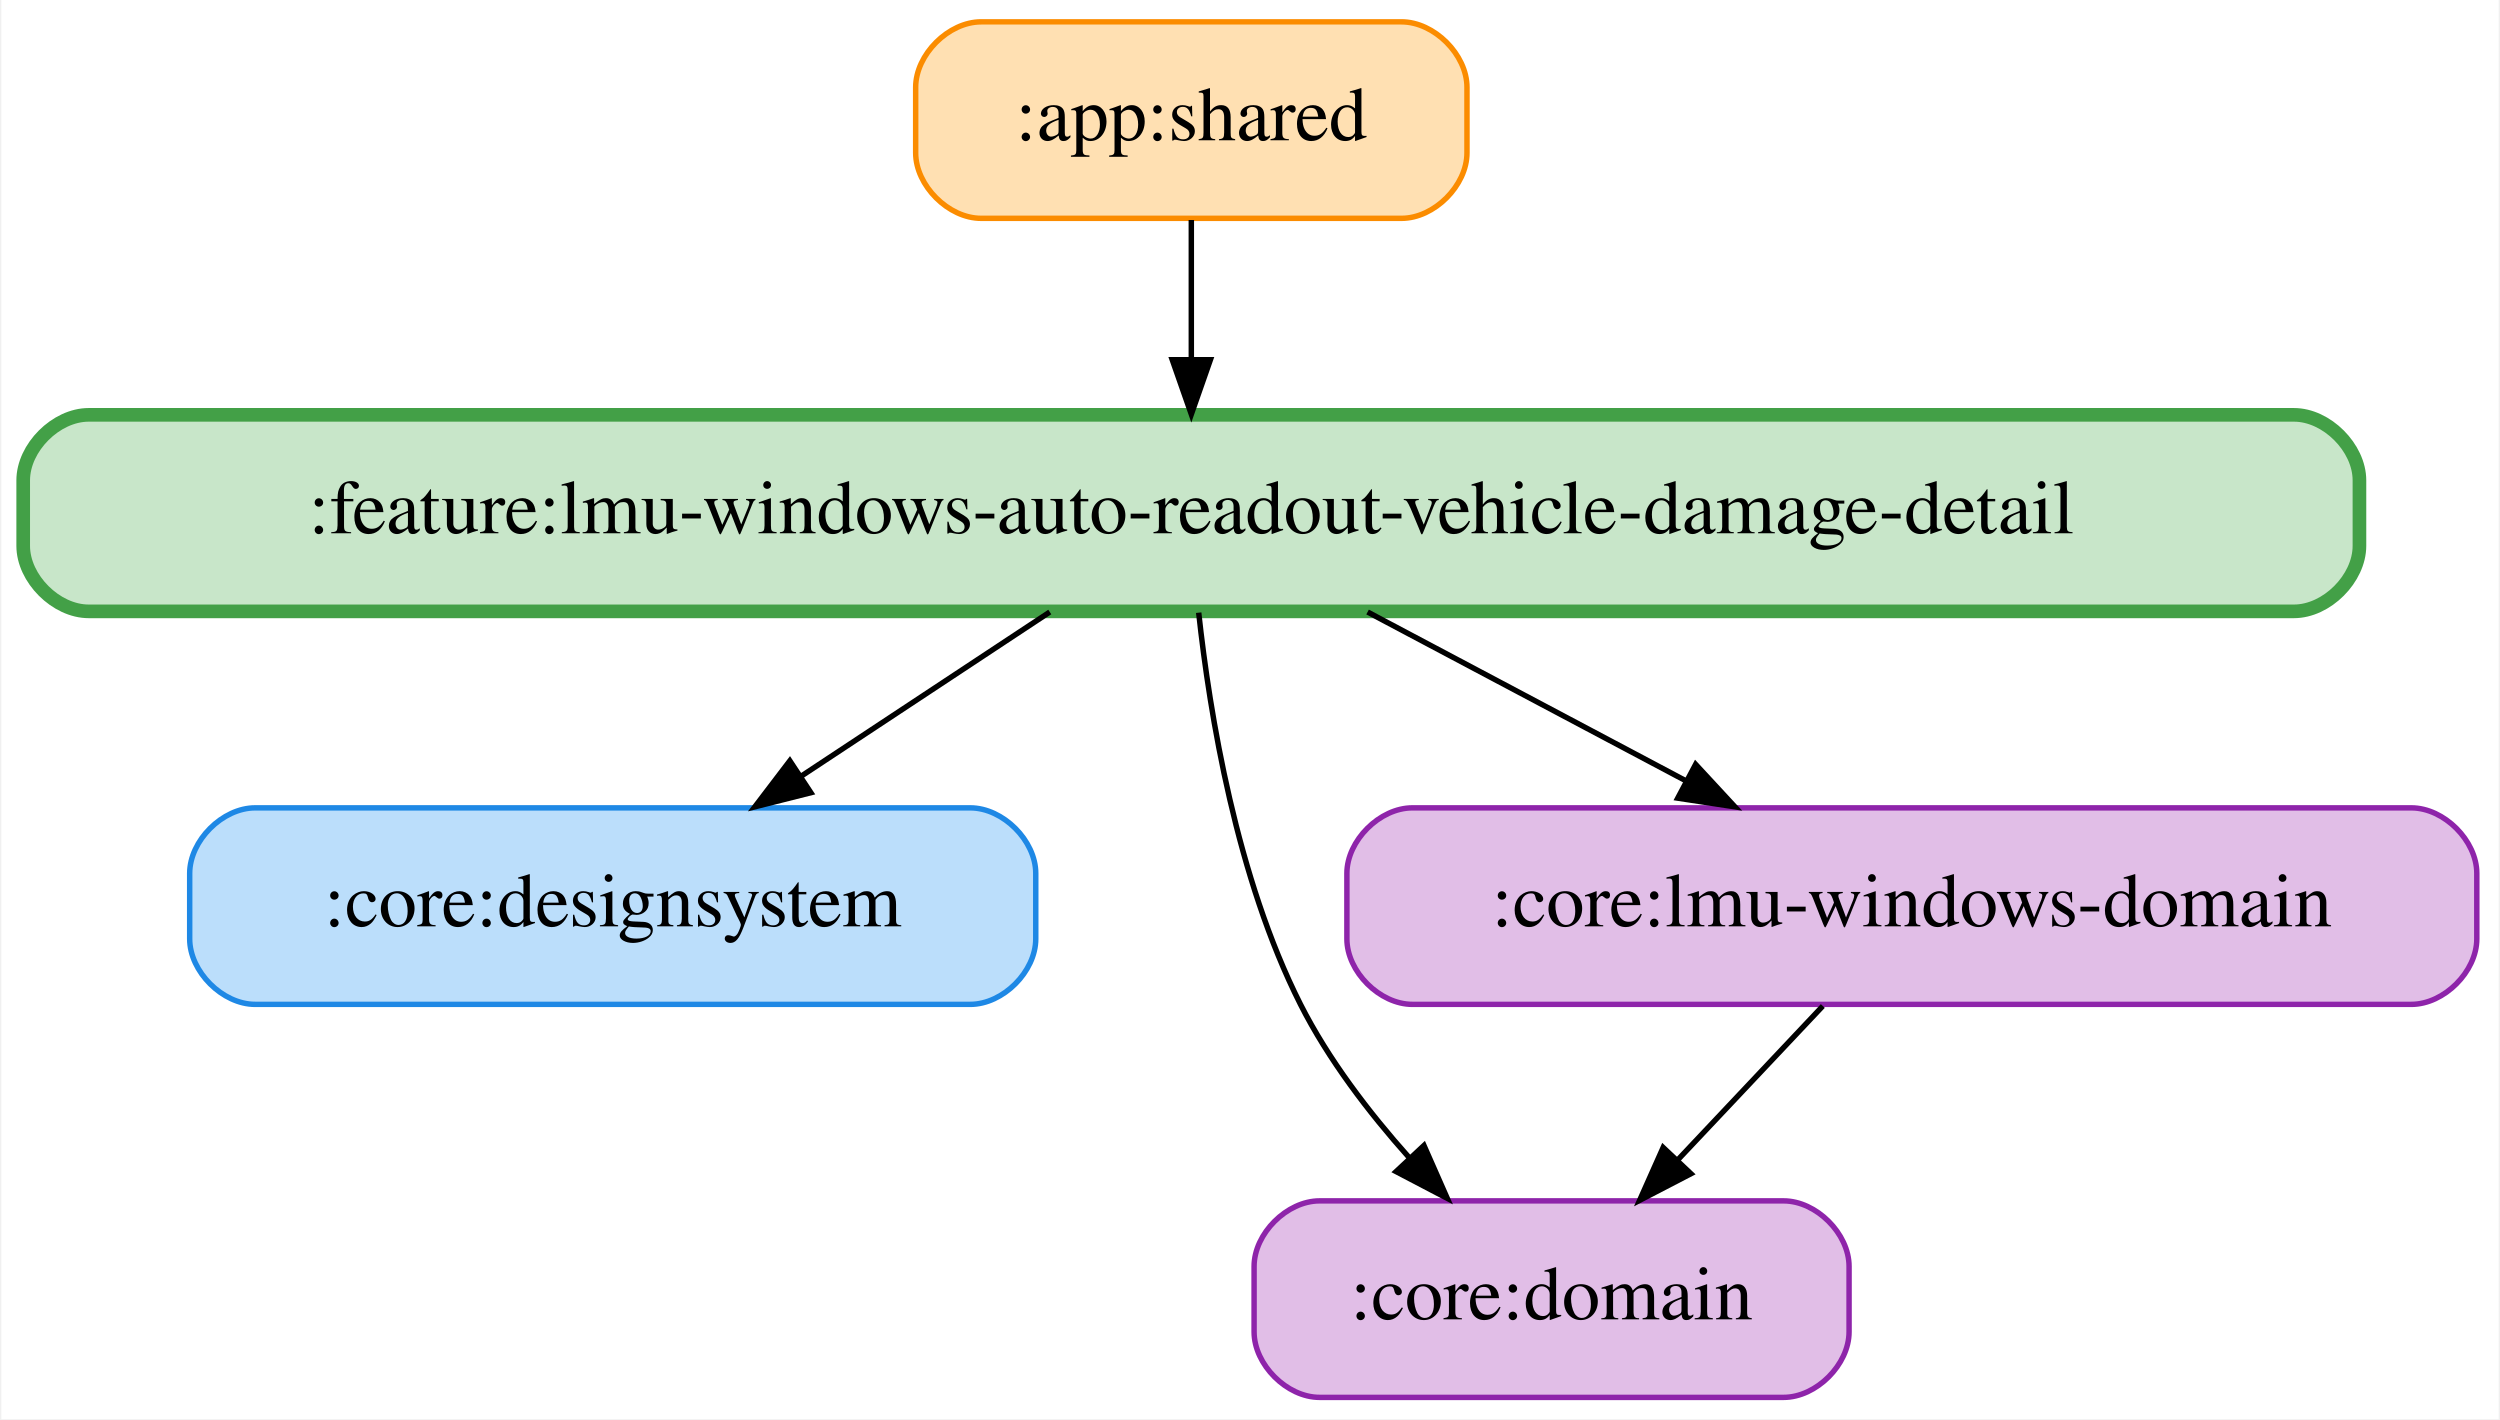
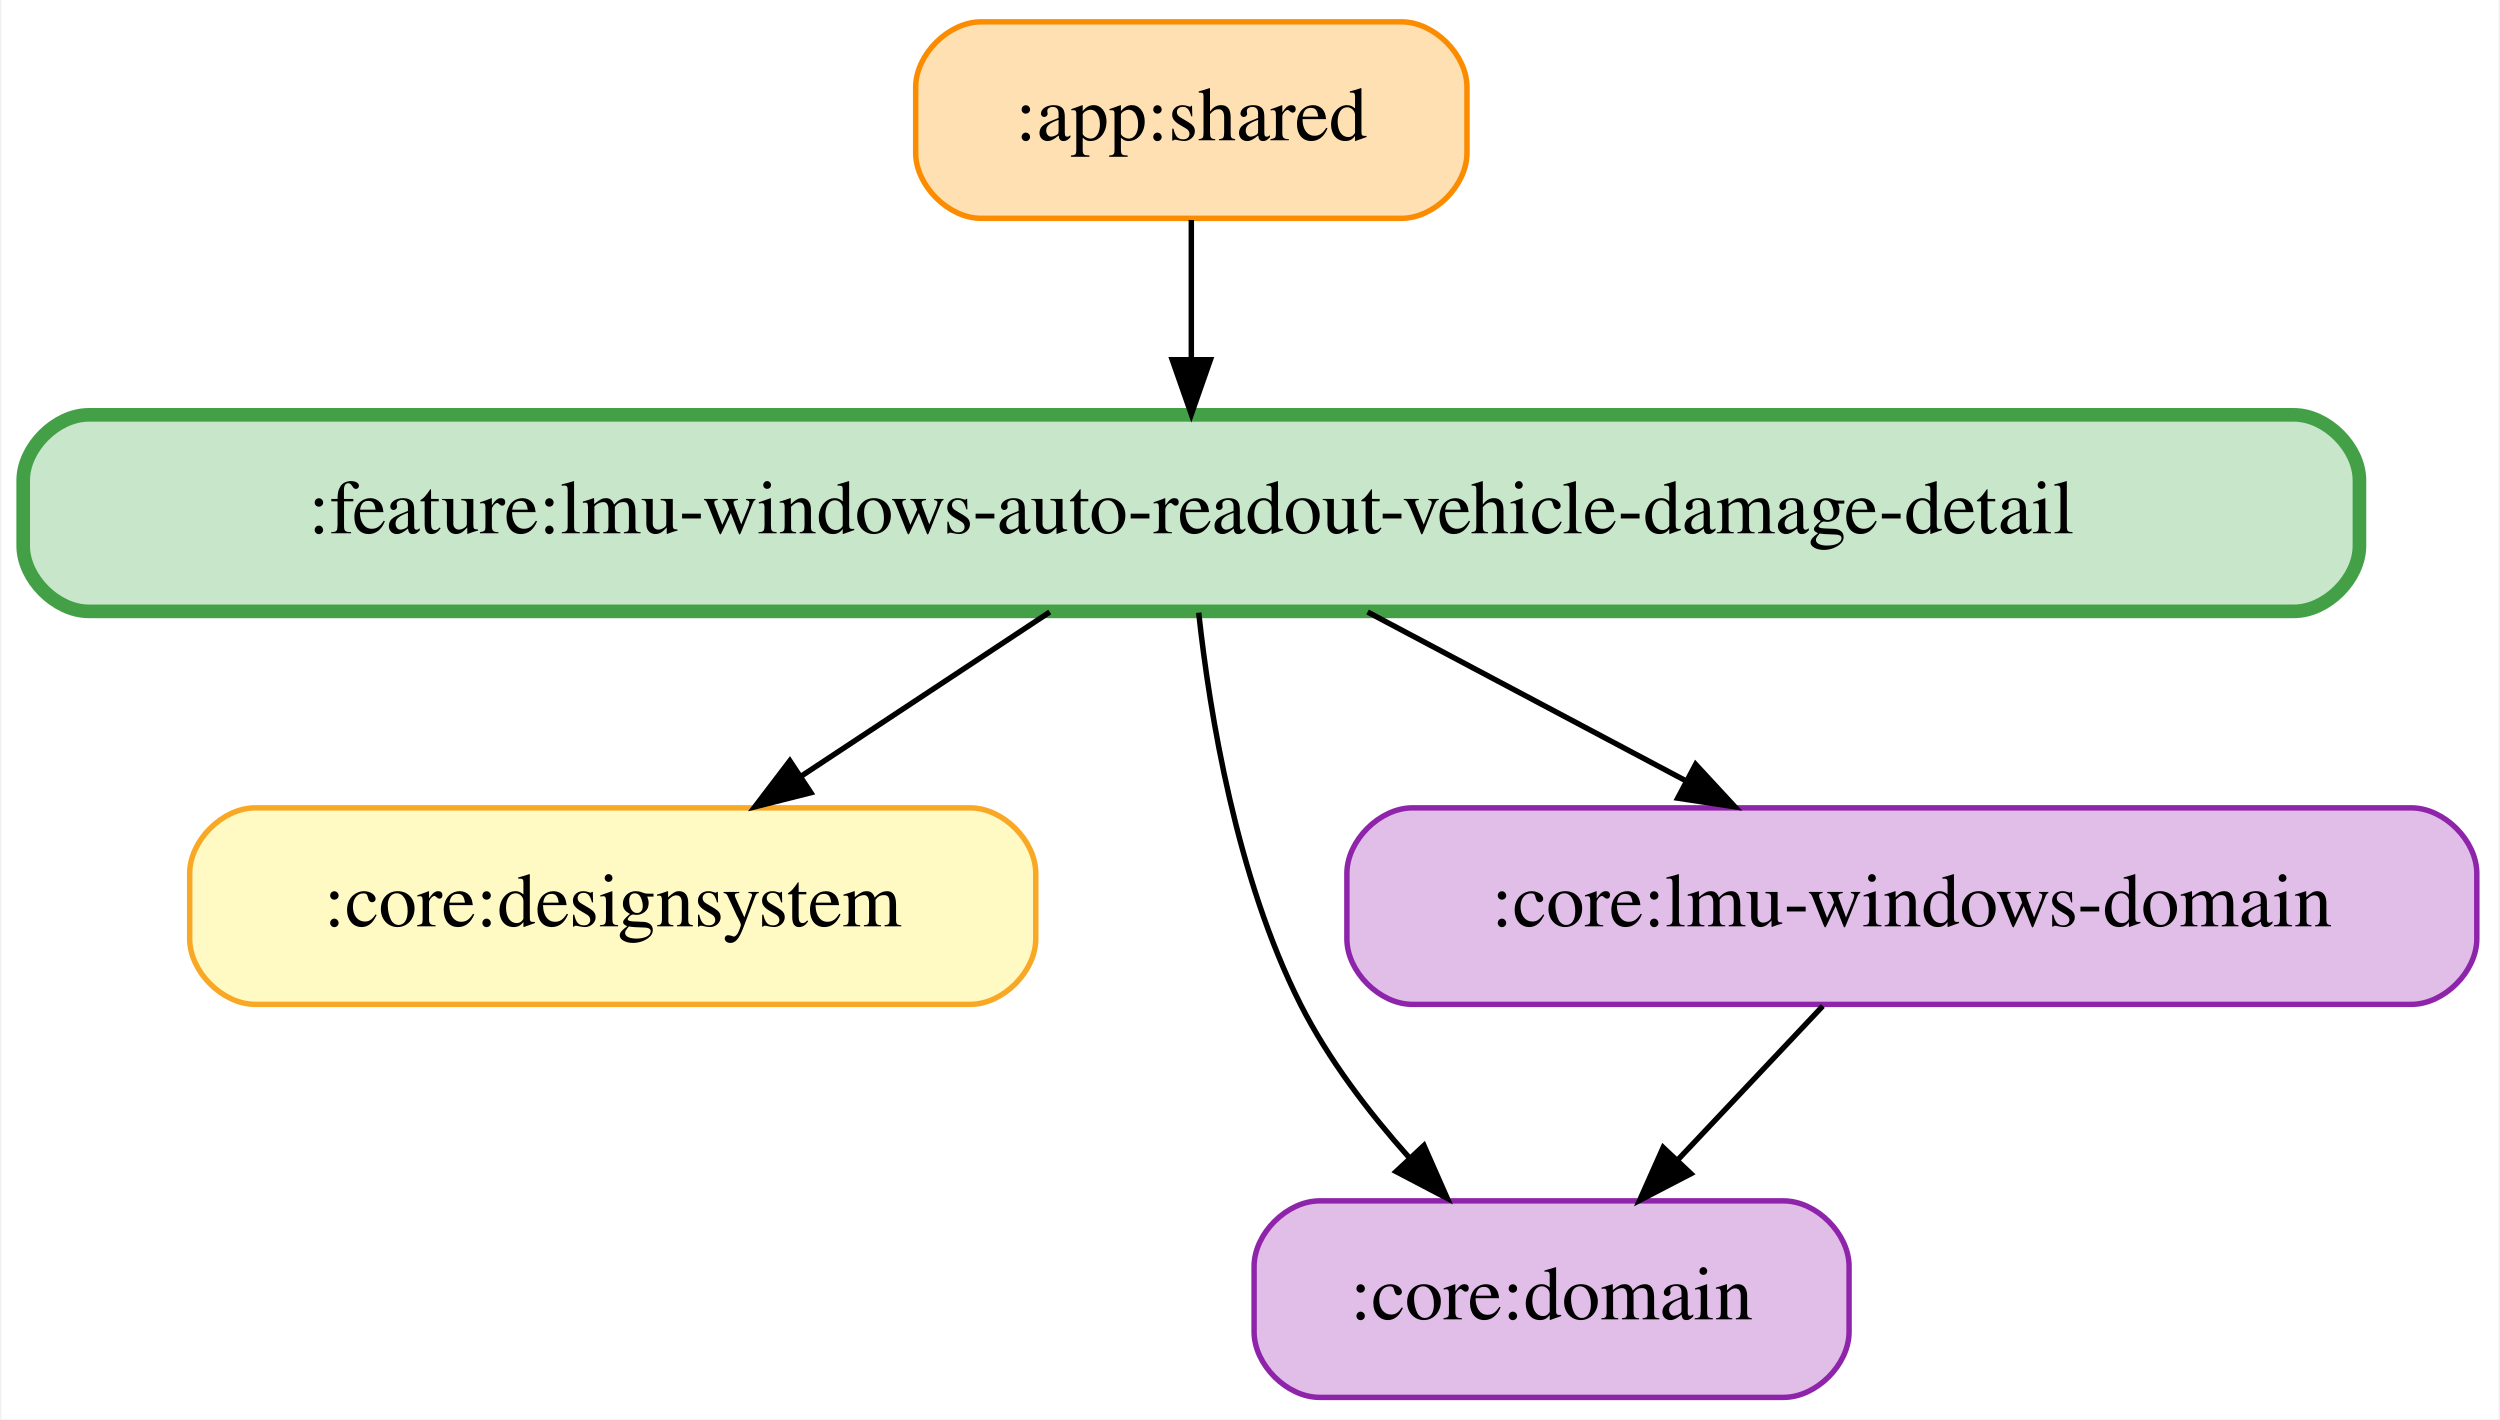
<svg xmlns="http://www.w3.org/2000/svg" width="458pt" height="260pt" viewBox="0.00 0.00 457.50 260.00">
  <g id="graph0" class="graph" transform="scale(1 1) rotate(0) translate(4 256)">
    <polygon fill="white" stroke="transparent" points="-4,4 -4,-256 453.5,-256 453.5,4 -4,4" />
    <g id="node1" class="node">
      <path fill="#ffe0b2" stroke="#fb8c00" d="M252.5,-252C252.5,-252 175.5,-252 175.5,-252 169.5,-252 163.5,-246 163.5,-240 163.5,-240 163.5,-228 163.5,-228 163.5,-222 169.5,-216 175.5,-216 175.5,-216 252.5,-216 252.5,-216 258.5,-216 264.5,-222 264.5,-228 264.5,-228 264.5,-240 264.5,-240 264.5,-246 258.5,-252 252.5,-252" />
      <text text-anchor="middle" x="214" y="-230.3" font-family="Times,serif" font-size="14.00">:app:shared</text>
    </g>
    <g id="node5" class="node">
      <path fill="#c8e6c9" stroke="#43a047" stroke-width="2.5" d="M416,-180C416,-180 12,-180 12,-180 6,-180 0,-174 0,-168 0,-168 0,-156 0,-156 0,-150 6,-144 12,-144 12,-144 416,-144 416,-144 422,-144 428,-150 428,-156 428,-156 428,-168 428,-168 428,-174 422,-180 416,-180" />
      <text text-anchor="middle" x="214" y="-158.3" font-family="Times,serif" font-size="14.00">:feature:lmu-windows-auto-readout-vehicle-damage-detail</text>
    </g>
    <g id="edge1" class="edge">
      <path fill="none" stroke="black" d="M214,-215.7C214,-207.98 214,-198.71 214,-190.11" />
      <polygon fill="black" stroke="black" points="217.5,-190.1 214,-180.1 210.5,-190.1 217.5,-190.1" />
    </g>
    <g id="node2" class="node">
-       <path fill="#bbdefb" stroke="#1e88e5" d="M173.5,-108C173.5,-108 42.5,-108 42.5,-108 36.5,-108 30.5,-102 30.5,-96 30.5,-96 30.5,-84 30.5,-84 30.5,-78 36.5,-72 42.5,-72 42.5,-72 173.5,-72 173.5,-72 179.5,-72 185.5,-78 185.5,-84 185.5,-84 185.5,-96 185.5,-96 185.5,-102 179.5,-108 173.5,-108" />
+       <path fill="#fff9c4" stroke="#f9a825" d="M173.5,-108C173.5,-108 42.5,-108 42.5,-108 36.5,-108 30.5,-102 30.5,-96 30.5,-96 30.5,-84 30.5,-84 30.5,-78 36.5,-72 42.5,-72 42.5,-72 173.5,-72 173.5,-72 179.5,-72 185.5,-78 185.5,-84 185.5,-84 185.5,-96 185.5,-96 185.5,-102 179.5,-108 173.5,-108" />
      <text text-anchor="middle" x="108" y="-86.3" font-family="Times,serif" font-size="14.00">:core:designsystem</text>
    </g>
    <g id="node3" class="node">
      <path fill="#e1bee7" stroke="#8e24aa" d="M322.5,-36C322.5,-36 237.5,-36 237.5,-36 231.5,-36 225.5,-30 225.5,-24 225.5,-24 225.5,-12 225.5,-12 225.5,-6 231.5,0 237.5,0 237.5,0 322.5,0 322.5,0 328.5,0 334.5,-6 334.5,-12 334.5,-12 334.5,-24 334.5,-24 334.5,-30 328.5,-36 322.5,-36" />
      <text text-anchor="middle" x="280" y="-14.3" font-family="Times,serif" font-size="14.00">:core:domain</text>
    </g>
    <g id="node4" class="node">
      <path fill="#e1bee7" stroke="#8e24aa" d="M437.5,-108C437.5,-108 254.5,-108 254.5,-108 248.5,-108 242.5,-102 242.5,-96 242.5,-96 242.5,-84 242.5,-84 242.5,-78 248.5,-72 254.5,-72 254.5,-72 437.5,-72 437.5,-72 443.5,-72 449.5,-78 449.5,-84 449.5,-84 449.5,-96 449.5,-96 449.5,-102 443.5,-108 437.5,-108" />
      <text text-anchor="middle" x="346" y="-86.3" font-family="Times,serif" font-size="14.00">:core:lmu-windows-domain</text>
    </g>
    <g id="edge2" class="edge">
      <path fill="none" stroke="black" d="M329.69,-71.7C321.69,-63.22 311.93,-52.86 303.18,-43.58" />
      <polygon fill="black" stroke="black" points="305.53,-40.98 296.13,-36.1 300.44,-45.78 305.53,-40.98" />
    </g>
    <g id="edge5" class="edge">
      <path fill="none" stroke="black" d="M188.07,-143.88C174.34,-134.81 157.29,-123.55 142.46,-113.76" />
      <polygon fill="black" stroke="black" points="144.3,-110.78 134.03,-108.19 140.45,-116.62 144.3,-110.78" />
    </g>
    <g id="edge3" class="edge">
      <path fill="none" stroke="black" d="M215.35,-143.76C217.37,-125.19 222.29,-95.18 234,-72 239.08,-61.95 246.49,-52.24 253.89,-43.95" />
      <polygon fill="black" stroke="black" points="256.62,-46.15 260.89,-36.46 251.51,-41.37 256.62,-46.15" />
    </g>
    <g id="edge4" class="edge">
      <path fill="none" stroke="black" d="M246.29,-143.88C263.87,-134.55 285.81,-122.92 304.63,-112.94" />
      <polygon fill="black" stroke="black" points="306.39,-115.97 313.59,-108.19 303.11,-109.78 306.39,-115.97" />
    </g>
  </g>
</svg>
